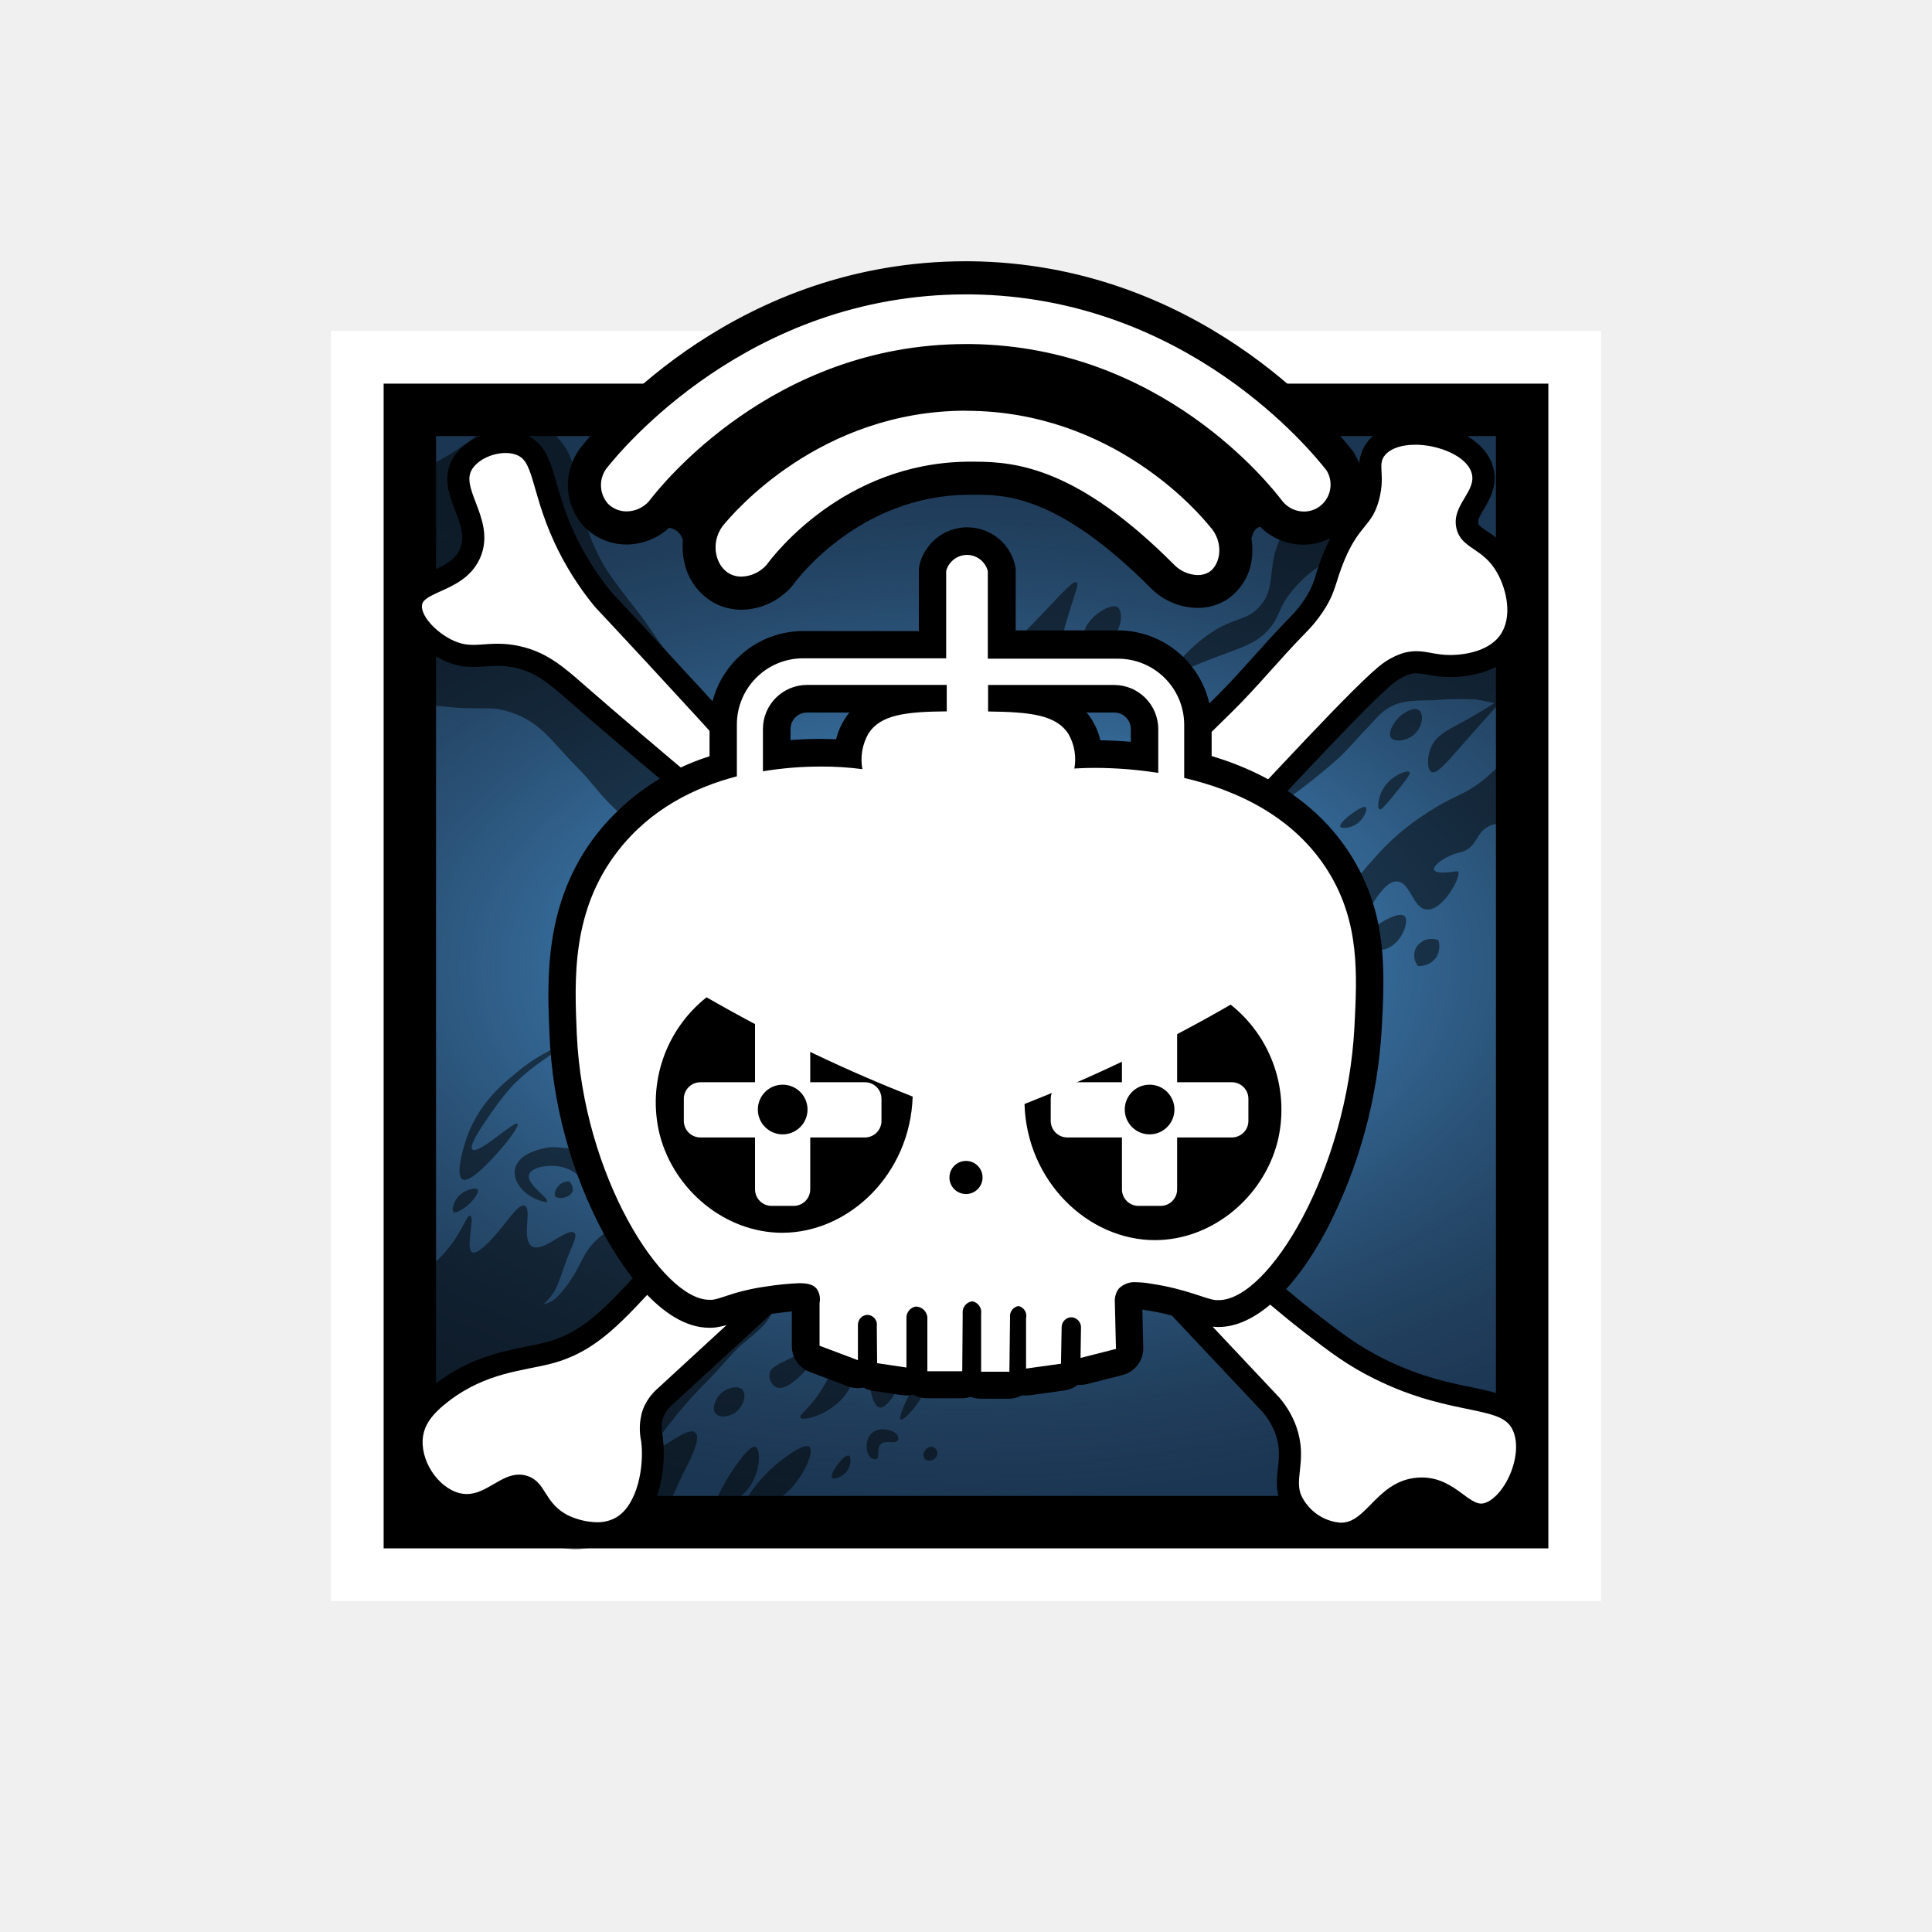
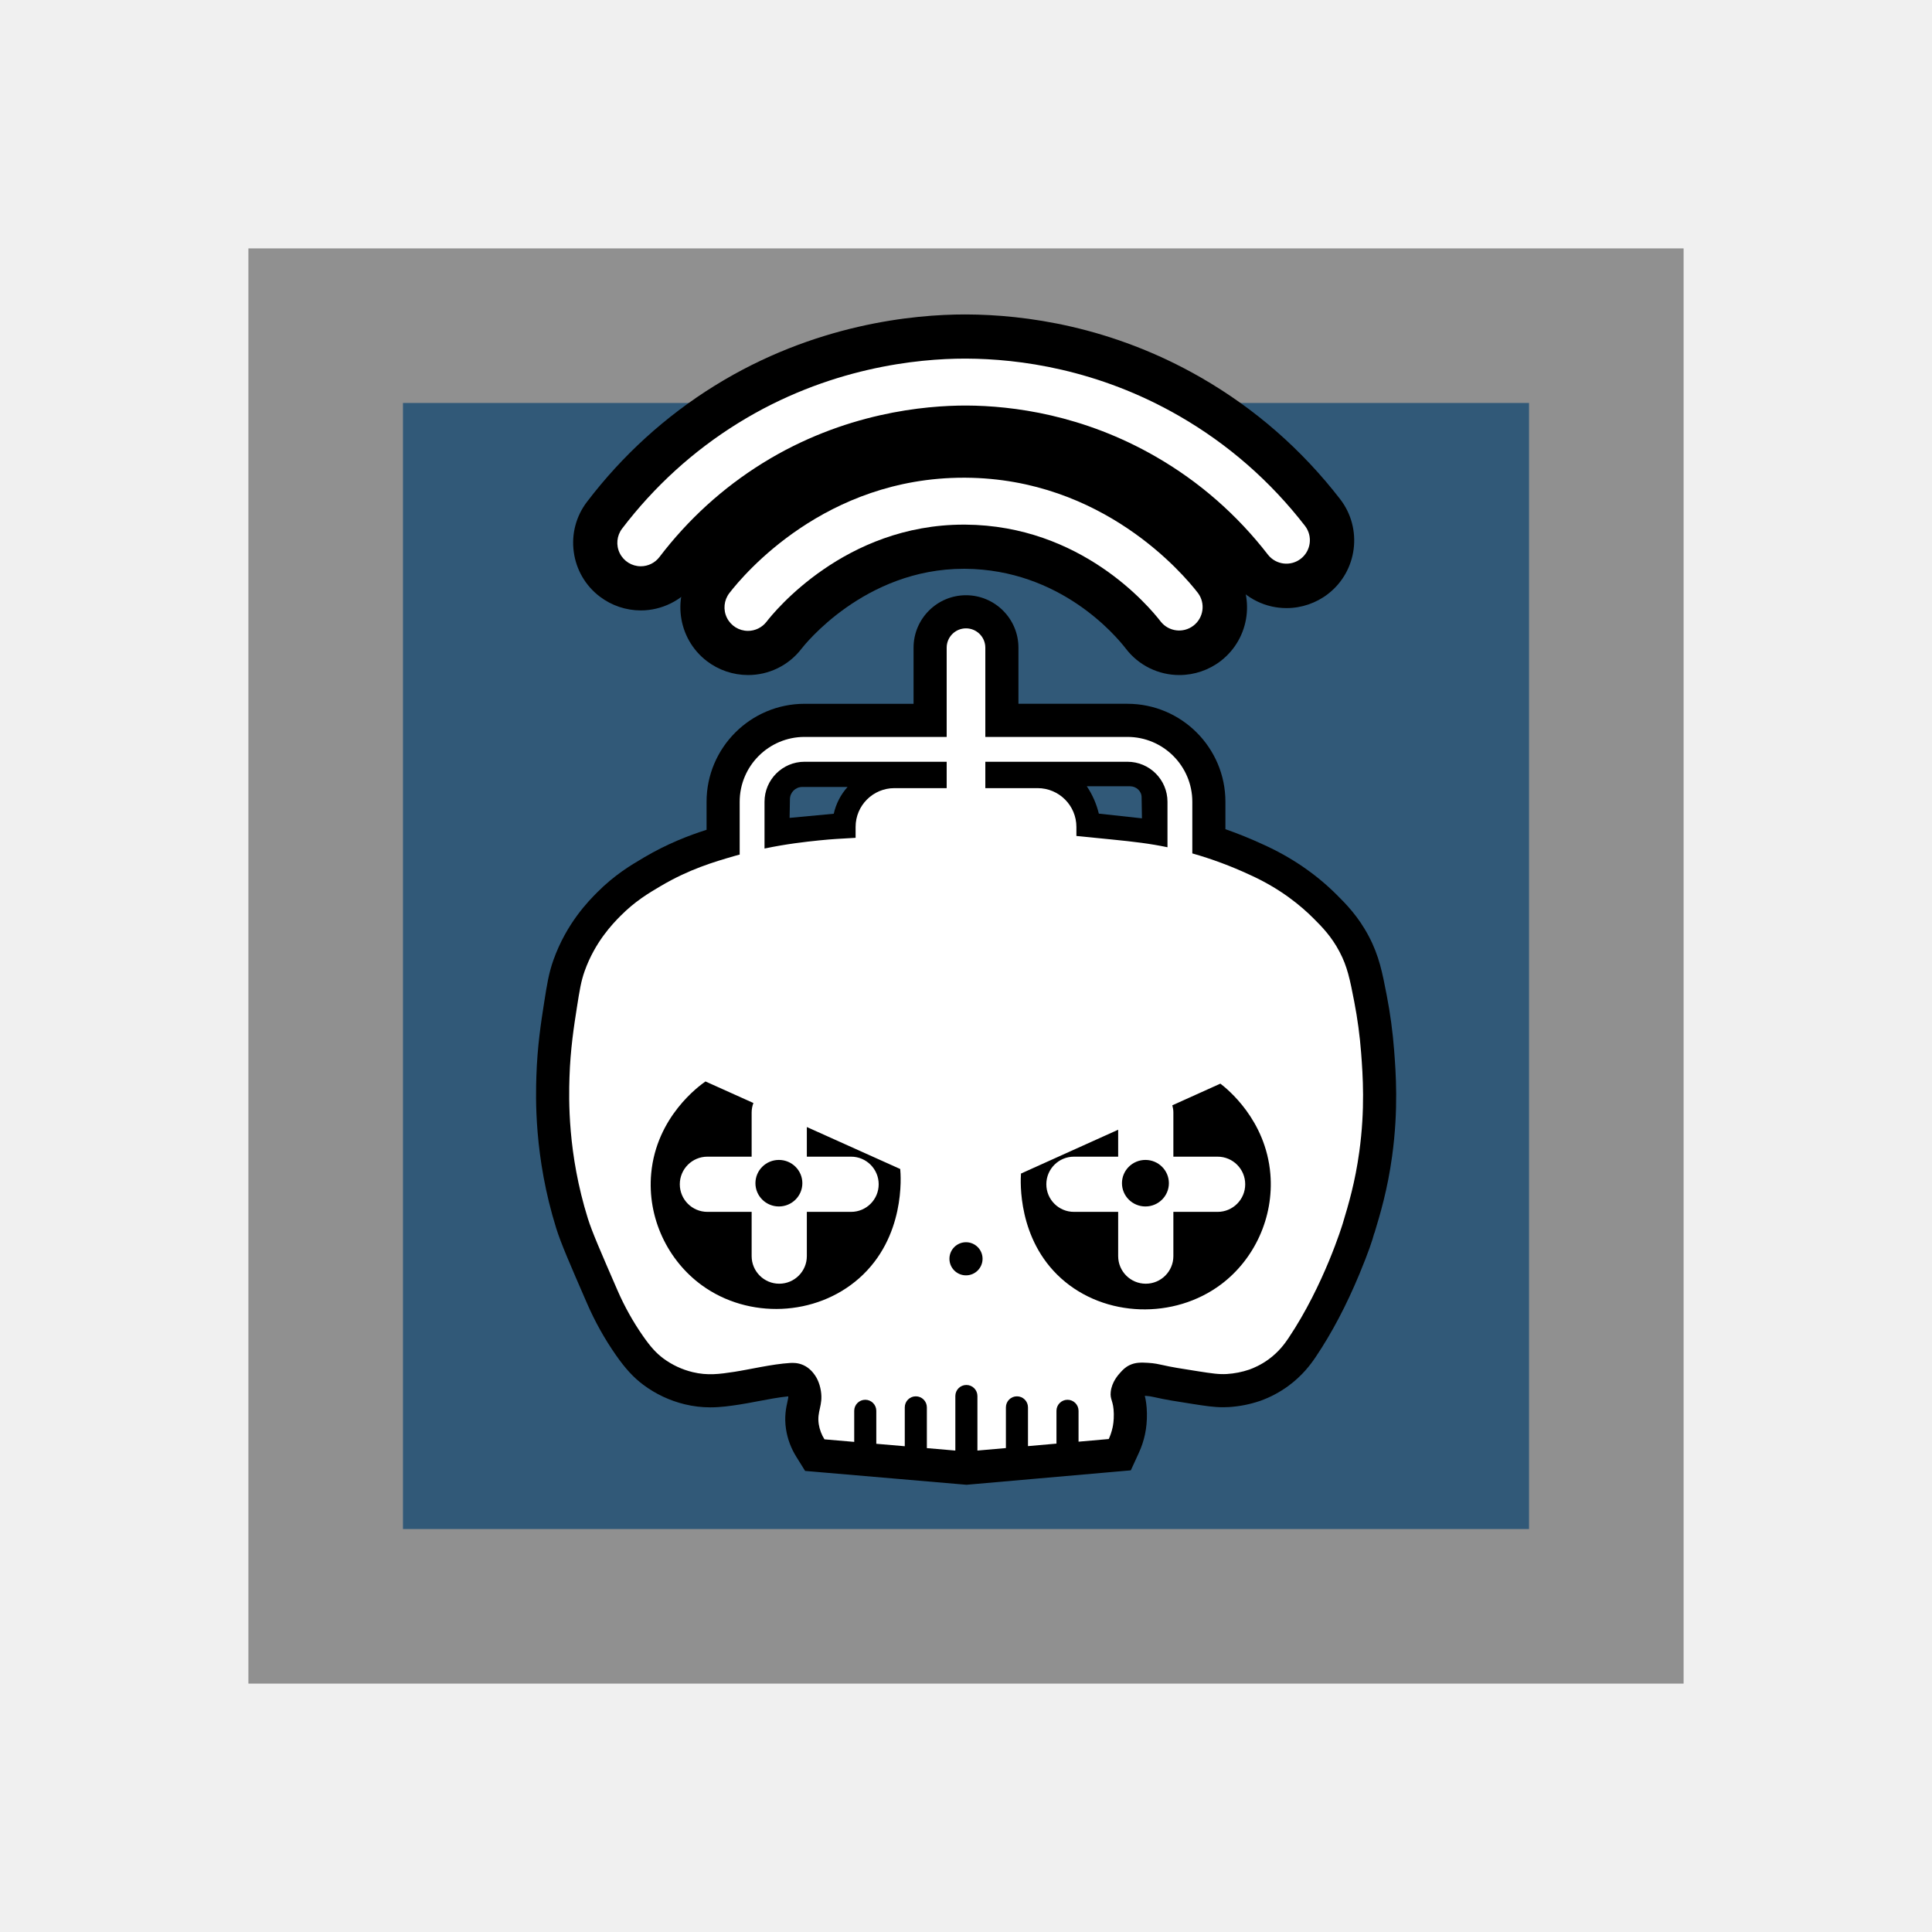
- <svg xmlns="http://www.w3.org/2000/svg" viewBox="0 0 350 350">
-   <defs>
-     <radialGradient id="a" cx="175" cy="175" r="96" gradientTransform="matrix(0 -1 1.75 0 -131.25 350)" gradientUnits="userSpaceOnUse">
-       <stop offset=".42" stop-color="#4fa0e2" />
-       <stop offset="1" stop-color="#3a6082" stop-opacity="0" />
-     </radialGradient>
-   </defs>
-   <path fill="#fff" d="M59.96 59.96h230.08v230.08H59.96z" />
-   <path d="M69.5 69.5h211v211h-211z" />
-   <path fill="#1b3652" d="M79 79h192v192H79z" />
-   <path opacity=".5" fill="url(#a)" d="M79 79h192v192H79z" />
-   <g opacity=".5">
-     <path d="M85.19 220.23c.88.3-.91 6 .35 6.64.9.42 3.14-1.77 5.12-4.22s3.46-4.64 4.41-4.21c1.38.63-.7 6.13 1.31 7.35s6.41-3.52 7.67-2.45c.65.56-.47 2.4-1.2 4.38-1 2.57-1.62 5-2.63 6.55a12 12 0 0 1-1.76 2 4.79 4.79 0 0 0 2.72-1.57c3-3.24 4-6.23 5-7.78 1.44-2.26 4.11-4.87 10.28-6.79 2.51 1 5.22 1 7.73 2s4.74 2.68 7.24 3.67 5.38 1.5 7.89 2.49a14.65 14.65 0 0 1 .95 8.24c-.68 3.09-3 4.58-5.91 7.07-1.85 1.6-3.66 4-6.38 6.76a76.12 76.12 0 0 0-5.16 5.65c-2.67 3.33-4.57 5.8-4.09 6.3.75.79 5.74-4 7.2-2.81.92.75 0 3.3-1.87 6.84-1.16 2.16-2 5-3.81 7-2.79 3.22-6.23 4.52-8.32 5.78-3.07.59-5.58 1.64-7.88 1.56-3.34-.12-5.76-1.57-7.72-2.34-2.61-1-4.41-2.46-7.8-2.69-2.57-.18-4.46 1.32-8.11.61-1-.19-1.25-.28-3.12-.68-2.41-.52-4.72-1.08-6-1.28 0-2.78.8-5.73.84-8.51s.28-5.55.32-8.33 0-5.56.07-8.33-1.06-5.57-1-8.35c0-.59 1.11-1.34 1.23-2.28 0 0 .81-2.29 1.48-4.52.9-3 2.65-3.1 6-6.69s4.26-7.29 4.95-7.06zm19.61-32.1a43.69 43.69 0 0 0-6.14 3.74 39.56 39.56 0 0 0-5.59 4.57 45.43 45.43 0 0 0-4.42 5.67c-2.22 3.12-3.65 5.59-3.06 6.13 1.05 1 7.6-5.27 8.17-4.66.35.37-1.72 3.21-4.11 5.82-2.25 2.45-4.83 4.85-5.87 4.26-1.34-.75.16-6 1-8.19a22.88 22.88 0 0 1 3.35-5.85 28 28 0 0 1 4.77-4.73 32 32 0 0 1 5.61-4 34 34 0 0 1 6.29-2.76zm-18.27 27.39c-.37-.5-2.55 0-3.68 1.46-.7.89-1.08 2.27-.68 2.6s1.93-.66 2.6-1.25c.93-.82 2.12-2.33 1.76-2.81zm10.26 1.57c-2.29-1.13-3.83-3.24-3.52-5.18.45-2.78 4.23-3.62 4.94-3.81 2.29-.62 3.37 0 5.48-.08s4.81-.84 8.11-4.41c-1.22 8.69-2.88 10.82-4.23 11-1.63.18-2.51-2.49-5.91-3.22-2.43-.52-5.44.1-5.82 1.42-.51 1.78 3.67 4.22 3.26 4.85-.2.28-1.23-.13-2.31-.57z" />
-     <path d="M100.62 216.75c-.35-.42.07-1.44.62-2a2.58 2.58 0 0 1 1.88-.73 2 2 0 0 1 .64 1.68c-.3 1.3-2.63 1.66-3.14 1.05zm29.04 39.34c.76.88 2.58.53 3.65-.28 1.32-1 2-3.09 1.23-4s-2.87-.44-4 .69c-.99.96-1.64 2.71-.88 3.59zm11.02-4.74a2.41 2.41 0 0 1-1.3-2.41c.2-1.5 2.3-2 5-3.49 4.7-2.57 6.49-5.46 6.79-5.19s-1.69 3.82-4.15 6.79c-2.18 2.64-4.76 4.89-6.34 4.3zm4.32 5.46c.47.72 5-.47 7.76-3.63a11.18 11.18 0 0 0 2.56-7.28 2.83 2.83 0 0 0-2.05-.65c-2 .32-2.18 3.38-5.15 7.59-1.93 2.71-3.42 3.53-3.12 3.97zm-14.93 15.56c.66.67 3.46-.44 5.12-2.25 2.57-2.81 2.74-7.51 1.68-8s-4 3.89-5.19 5.89c-.88 1.53-2.24 3.72-1.61 4.36zm4.78 1.46c.87 1 5.47-1.08 8.37-4.11 2.66-2.8 4.31-6.85 3.4-7.61-.72-.6-2.95.88-4.14 1.73-4.61 3.22-8.66 8.8-7.63 9.99zm15.89-6.13c.29.36 1.72-.07 2.53-1 1-1.11.94-2.83.5-3-.77-.36-3.57 3.3-3.03 4zm7.06-3.62c-1-.71-1.19-3.26.14-4.45 1.5-1.34 4.37-.5 4.72.55a1 1 0 0 1 0 .73c-.48.81-2.22-.12-3.08.69s-.11 2.4-.82 2.71c-.42.15-.91-.19-.96-.23zm9.7.24a1.47 1.47 0 0 0 2.14-.44 1.15 1.15 0 0 0-1.94-1.25 1.37 1.37 0 0 0-.2 1.69zm-2.37-22.52c1 .74.1 4.16-1.28 7.33s-3.28 6.07-4.47 5.86c-1.38-.24-2.63-4.76-.89-8.46 1.62-3.42 5.51-5.53 6.64-4.73zm-1.99 15.36c.48.33 3.28-2.48 4.83-6 1-2.2 1.78-5.3 1.3-5.49-.95-.37-6.99 10.91-6.13 11.49zm-46.75-106.88c-.81-.74-3.14-2-5-3.75-2.66-2.49-4.43-5.11-6.32-7-2.83-2.78-4.66-5.19-6.45-6.81a15.81 15.81 0 0 0-8.25-4.23c-1.64-.34-3.79 0-8-.32-3.36-.26-6.59-.79-8.44-.84.46-3.6 1-7.16 1.29-10.27.29-3.7.77-7 .82-10.07.06-3.86 0-7.22-.13-10.11-.1-1.59-.76-4.59-.4-7.42a7.76 7.76 0 0 1 3.76-5.89 41.16 41.16 0 0 0 5.51-3.49c2.08-1.56 2.58-2 4-2.92 2.8-1.87 7.64-1.26 10.57.73a11.12 11.12 0 0 1 4.65 7.33c.51 2.39.85 5.15 1.72 8.37a38.46 38.46 0 0 0 3.12 7.83c1.2 2.33 3.13 4.81 7.16 10 1.66 2.12 3.23 4.83 5.46 7.51 1.82 2.19 4.17 4.25 6.38 6.76 1.94 2.19 3.22 4.81 5.46 7.19-1.66 3.69-3 2.57-5.88 5.37s-2.39 3.3-5 6.35-2.77 3.29-6.03 5.68zm78.66-44.76c.38.26-.05 1.22-1.23 5-2.19 7-1.89 8.06-3.36 9.35-3 2.66-9.14 1.74-9.68 0-.26-.86.9-1.76 3.37-4 2.2-2 3.91-3.88 5.36-5.38 3.39-3.57 4.98-5.36 5.54-4.97zm2.39 11.19a5 5 0 0 0 4.23-1.37c1.65-1.75 1.76-4.74.76-5.36-1.48-.92-6.48 2.61-6 5.25a2.45 2.45 0 0 0 1.01 1.48zm15.56 4.75c.37.56 2.49-.54 5.64-1.78 5.32-2.08 8.19-2.77 10.37-4.81 3.28-3.07 2-4.37 5.55-8.4s5.33-3.84 7.85-6.94c1.69-2.08 3.37-5.46 3.08-11.76a34.56 34.56 0 0 0-8.32 3.73 15 15 0 0 0-5.72 7.18c-1.81 4.64-.27 8.09-3.46 11.41-2.41 2.51-4.33 1.57-9.14 4.91-3.3 2.31-6.35 5.69-5.85 6.46zM232.83 145a104.47 104.47 0 0 0 9.62-7.62c2.24-2.1 3.58-3.84 4.76-5 2.12-2.18 3-3.6 5.27-4.62s5-.8 7.39-.92a50.74 50.74 0 0 1 7.4-.13 41 41 0 0 1 9 2.4c.79-2.68.86-6.53 1.19-10.47a47.07 47.07 0 0 0-.29-10.1 47.92 47.92 0 0 0-1.2-7.3c-3.06.67-6 1.57-9 2.23s-6.12 1.36-9.19 2-6.32.78-9.38 1.45c-3.78 3.18-3.36 3.65-6.63 7.36s-3 3.94-6.28 7.65-3.65 3.37-6.93 7.08-3.64 3.45-5.83 7.89c-2.48 5-4.71 5.41-2.58 10.59 2.46 6.13 6.21-.83 12.68-2.49zm9.97 4.75c.2.42 1.88.3 3-.5 1.33-.91 2-2.69 1.63-3-.6-.58-5 2.75-4.63 3.5zm7.13-3.11c.13.06.43.06 2.38-2.35 2.19-2.7 3.3-4.08 3.05-4.4-.39-.48-3.29.59-4.71 2.87-1 1.61-1.2 3.67-.72 3.88z" />
-     <path d="M259.35 139.87c-.82-.38-.9-2.74-.07-4.56 1-2.19 2.93-3 6.18-4.79a73.55 73.55 0 0 0 7.62-4.77c-3.55 3.93-6.4 7.18-8.39 9.44-2.92 3.33-4.48 5.08-5.34 4.68zm-7.35-6.21c.67.89 3.15.56 4.46-.86s1.48-3.48.61-4.12-2.39.27-3.09.79c-1.47 1.11-2.65 3.29-1.98 4.19zm-6.86 26.51a46.74 46.74 0 0 1 3.72-4.58 43.5 43.5 0 0 1 9.63-8.31 44.4 44.4 0 0 1 5.91-3.28 21.82 21.82 0 0 0 5.6-3.8 28.46 28.46 0 0 0 6-7.52c1.11 3.55 2 7.27 3.1 10.82a10.19 10.19 0 0 1-4.87 5.11c-2.17 1-3.22.16-5 1.36s-1.82 3.32-4 4.21c-.79.32-.81.18-1.88.57-1.93.7-3.8 2.12-3.54 2.82s2.26.47 2.55.45c1.3-.08 1.57-.3 1.77-.11.69.66-2.66 7.2-5.74 6.85-2.46-.27-2.79-4.73-5.18-5.07-1.26-.18-3 1-5.8 6.22-.73-1.84-1.6-3.91-2.27-5.74zM256.85 175a3.8 3.8 0 0 0 3.16-1.33 3.62 3.62 0 0 0 .56-3.33 3.25 3.25 0 0 0-4.11 1.48 3.15 3.15 0 0 0 .39 3.18zm-2.37-9c.88.94-.63 5.24-3.73 6a5.53 5.53 0 0 1-4.45-1.17 11.09 11.09 0 0 1 2.75-2.91c1.72-1.32 4.66-2.79 5.43-1.92z" />
-   </g>
-   <path d="M85.13 100.31c2.64-5.9-4.27-11.31-1.37-16.25 1.93-3.3 7.41-5 10.88-3.37 4.11 1.9 3.34 7.44 7.56 16.63a52 52 0 0 0 7.06 11.27c13.62 14.55 24.53 26.56 31.75 34.58 0 0 65.33 72.59 96.58 96.67 4.44 3.42 7.48 5.77 12.33 8.17 14.13 7 22.85 4.18 25.83 10 2.83 5.53-1.47 15-6.42 16.25-4.35 1.06-6.49-5-12.33-4.58-6.55.43-8.07 8.29-14.25 8.17a10.63 10.63 0 0 1-8.83-6.1c-1.72-4 1-7.2-1-12.73a15 15 0 0 0-2.58-4.43L127 144.75c-8.77-7.37-16.05-13.53-22.5-19.17-3.57-3.12-6.34-5.6-10.83-6.58-5.29-1.16-7.82.9-12.25-1.08-3.52-1.57-7.43-5.33-6.94-8.62.64-4.3 8.21-3.55 10.65-8.99z" fill="#fff" stroke="#000" stroke-miterlimit="10" stroke-width="4" />
-   <path d="M108.1 277.77a14.83 14.83 0 0 1-5.83-1.33 11.53 11.53 0 0 1-5.15-4.9c-.82-1.3-1.26-1.94-2.23-2.26a2.82 2.82 0 0 0-.88-.14 7.92 7.92 0 0 0-3.59 1.45 11.59 11.59 0 0 1-5.88 2.07 7.42 7.42 0 0 1-1.76-.22c-5-1.23-9-7.37-8.12-12.63.43-2.71 2.09-5 5.38-7.57 5.71-4.37 11.33-5.49 15.84-6.4 1.21-.24 2.36-.47 3.4-.74 7.17-1.87 11.23-6.24 17.95-13.49l2.15-2.31c.16-.17 16.85-17.93 102.34-101.74 2.47-2.42 4.84-5.06 7.13-7.61 2-2.19 4-4.45 6.11-6.6a23.29 23.29 0 0 0 3-3.64 17.53 17.53 0 0 0 2.35-5.19 41.6 41.6 0 0 1 1.41-3.93 24 24 0 0 1 3.91-6.47 9.33 9.33 0 0 0 2.27-4.28 12.91 12.91 0 0 0 .35-4.31 5.53 5.53 0 0 1 1.21-4.5c1.43-1.6 3.88-2.48 6.88-2.48 4.92 0 10.8 2.38 12.13 6.37.84 2.54-.4 4.62-1.41 6.29s-1.58 2.74-1.24 4.11c.27 1.08.91 1.55 2.32 2.52a13.83 13.83 0 0 1 4.87 5c2.17 3.92 3.13 9.58.37 13.41s-8.39 4.4-10.65 4.42h-.11a19.73 19.73 0 0 1-3.71-.4 13.23 13.23 0 0 0-2.35-.29 6.62 6.62 0 0 0-1.8.25 11.13 11.13 0 0 0-3.11 1.59c-3.83 2.81-16.7 16.66-31.61 32.69-19.74 21.23-44.31 47.66-62.43 64.33l-37.5 34.5a7.55 7.55 0 0 0-1.85 2.83 8.38 8.38 0 0 0-.21 4.22l.07.48c.56 4.47-.42 12.69-5.46 15.71a8.7 8.7 0 0 1-4.56 1.19z" fill="#fff" />
-   <path d="M256.33 80.56c4.24 0 9.23 2 10.23 5 1.15 3.45-3.77 5.91-2.69 10.25.92 3.68 4.81 3.37 7.38 8 1.68 3 2.84 8 .5 11.27-2.54 3.54-8.2 3.58-9 3.58h-.1c-2.45 0-4.07-.69-6.06-.69a8.61 8.61 0 0 0-2.33.32 12.91 12.91 0 0 0-3.77 1.91c-9.05 6.65-62 67.51-94.21 97.17l-37.5 34.5a9.64 9.64 0 0 0-2.37 3.63 11 11 0 0 0-.25 5.63c.57 4.52-.65 11.44-4.5 13.75a6.77 6.77 0 0 1-3.52.89 12.84 12.84 0 0 1-5-1.14c-4.62-2.17-4.09-6.11-7.62-7.25a4.81 4.81 0 0 0-1.49-.24c-3.34 0-5.94 3.52-9.47 3.52a5.36 5.36 0 0 1-1.29-.16c-4-1-7.3-6.09-6.62-10.37.3-1.9 1.42-3.84 4.63-6.29 6.83-5.24 13.54-5.49 18.53-6.79 8.52-2.22 13-7.74 21.06-16.37 0 0 15.84-16.93 102.28-101.68 4.63-4.54 8.71-9.61 13.26-14.24a25.37 25.37 0 0 0 3.25-3.94c2.39-3.59 2.24-5.43 3.94-9.44 2.77-6.54 5-6 6.27-11 1.16-4.61-.46-6.21 1.1-8 1.13-1.26 3.16-1.81 5.4-1.81m0-4c-3.63 0-6.53 1.09-8.37 3.14a7.48 7.48 0 0 0-1.72 5.95 11 11 0 0 1-.29 3.71 7.38 7.38 0 0 1-1.88 3.51 26 26 0 0 0-4.19 6.95 43.18 43.18 0 0 0-1.48 4.1 15.71 15.71 0 0 1-2.11 4.68 21.36 21.36 0 0 1-2.74 3.32c-2.17 2.21-4.22 4.49-6.2 6.7-2.37 2.64-4.62 5.14-7 7.52-85.45 83.78-101.75 101.11-102.4 101.8l-2.16 2.32c-6.48 7-10.39 11.2-17 12.92-1 .26-2.1.48-3.28.72-4.72.94-10.59 2.12-16.67 6.77-3.74 2.86-5.63 5.59-6.14 8.84-1 6.31 3.59 13.4 9.62 14.88a9.4 9.4 0 0 0 2.24.27 13.38 13.38 0 0 0 6.88-2.34 7.71 7.71 0 0 1 2.52-1.19.81.81 0 0 1 .26 0c.26.08.43.26 1.16 1.42a13.6 13.6 0 0 0 6 5.64 16.71 16.71 0 0 0 6.68 1.52 10.68 10.68 0 0 0 5.58-1.46c5.89-3.54 7.06-12.51 6.41-17.68 0-.16 0-.33-.07-.51a6.45 6.45 0 0 1 .12-3.27 5.61 5.61 0 0 1 1.37-2.07L159 220.32c18.18-16.72 42.77-43.18 62.54-64.44 14.84-16 27.65-29.75 31.33-32.45a9.14 9.14 0 0 1 2.5-1.28 4.58 4.58 0 0 1 1.23-.17 11.65 11.65 0 0 1 2 .25 21.74 21.74 0 0 0 4.06.43h.13c2.56 0 8.89-.57 12.26-5.25s2.23-11.08-.25-15.55a15.77 15.77 0 0 0-5.49-5.68c-1.28-.87-1.43-1-1.5-1.35-.14-.55.12-1.1 1-2.59 1.08-1.81 2.72-4.54 1.59-7.95-1.69-5.08-8.33-7.74-14-7.74z" />
-   <path d="M177.67 250.88a2.49 2.49 0 0 1-1.73-.71 2.49 2.49 0 0 1-1.65.63H168a2.5 2.5 0 0 1-2.11-1.15l-.06.05a2.5 2.5 0 0 1-1.63.6h-.37l-5.31-.79a2.49 2.49 0 0 1-1.64-1 2.5 2.5 0 0 1-2.3.28l-6.95-2.62a2.5 2.5 0 0 1-1.62-2.35v-7.75a2.54 2.54 0 0 1 0-.28 2.27 2.27 0 0 0 0-.69 4 4 0 0 0-1.18-.12 49.9 49.9 0 0 0-5.62.58c-1.23.17-2.49.43-2.5.43q-.67.14-1.46.34c-1.2.31-2.14.62-3 .89a14.78 14.78 0 0 1-2.9.76 7.08 7.08 0 0 1-.82 0c-10.62 0-25.36-24.51-26.47-50.55-.42-9.84-1-23.27 8-34.85 5.09-6.55 12.14-11.19 21-13.82v-7.48a14.52 14.52 0 0 1 14.5-14.5H169v-13.36a2.49 2.49 0 0 1 .09-.67 6.43 6.43 0 0 1 6.12-4.75h.29a6.38 6.38 0 0 1 5.87 4.78 2.49 2.49 0 0 1 .08.64v13.38h21.08a14.52 14.52 0 0 1 14.5 14.5v7.7c11.82 3.14 20.5 9.09 25.8 17.71 6 9.83 5.53 19.8 5 29.44-1.42 27.46-16.33 51.9-27.08 51.9a7.41 7.41 0 0 1-.81 0 17.62 17.62 0 0 1-3.48-.92 50.15 50.15 0 0 0-8.51-2.14 14.08 14.08 0 0 0-2.11-.21c-.83 0-1.19.16-1.27.25a1.28 1.28 0 0 0-.15.73l.21 8.53a2.5 2.5 0 0 1-1.89 2.48l-6.42 1.63a2.53 2.53 0 0 1-.61.08 2.5 2.5 0 0 1-1.29-.36 2.5 2.5 0 0 1-1.9 1.38l-6.33.88h-.34a2.5 2.5 0 0 1-1.17-.29 2.5 2.5 0 0 1-1.89.86zm20.69-114.26a77.69 77.69 0 0 1 9 .54v-5.06a5.51 5.51 0 0 0-5.5-5.5h-17.51c5.07.39 9.05 1.52 11.3 5.08a10.34 10.34 0 0 1 1.54 5zm-52.15-10a5.51 5.51 0 0 0-5.5 5.5v4.76a67.29 67.29 0 0 1 8-.47c1.95 0 3.62.08 4.92.18a10.45 10.45 0 0 1 1.61-5c2.19-3.39 5.9-4.54 10.58-4.93z" fill="#fff" />
-   <path d="M175.21 100.53h.17a3.92 3.92 0 0 1 3.57 2.92v15.88h23.58a12 12 0 0 1 12 12v9.6c9.43 2.2 19.95 6.95 26.17 17.07 5.62 9.14 5.16 18.44 4.67 28-1.35 26.14-15.53 49.53-24.58 49.53h-.54c-2-.22-5.17-2-11.87-3a16.26 16.26 0 0 0-2.51-.24 4 4 0 0 0-3.16 1.12 3.59 3.59 0 0 0-.75 2.38l.21 8.58-6.42 1.63.08-5.37a1.83 1.83 0 0 0-1.75-2 1.82 1.82 0 0 0-1.75 1.67l-.12 6.75-6.33.88v-9.08a1.84 1.84 0 0 0-1.37-2.25 1.85 1.85 0 0 0-1.53 2.06l-.12 9.84h-5.12V238a2 2 0 0 0-1.55-2.25h-.07a2 2 0 0 0-1.72 2.25l-.08 10.42H168V239a2.13 2.13 0 0 0-2-2.3h-.17a2.07 2.07 0 0 0-1.62 2.17v8.87l-5.31-.79-.06-6.67a1.79 1.79 0 0 0-1.63-2.08h-.06a1.79 1.79 0 0 0-1.73 1.85v6.36l-6.95-2.62v-7.75a3.26 3.26 0 0 0-.53-2.58c-.61-.74-1.62-1-3.13-1a50.59 50.59 0 0 0-6 .6c-1.34.18-2.68.46-2.68.46-.48.1-1 .22-1.57.36-2.75.7-4.27 1.44-5.54 1.59a4.58 4.58 0 0 1-.53 0c-8.5 0-22.88-22.47-24-48.16-.42-9.88-1-22.33 7.5-33.21 5.89-7.57 13.91-11.49 21.5-13.46v-9.38a12 12 0 0 1 12-12h25.92v-15.84a3.93 3.93 0 0 1 3.75-2.89m19.38 38.7c.31 0 1.67-.12 3.77-.12a74.58 74.58 0 0 1 11.52.91v-7.93a8 8 0 0 0-8-8H179v4.8c7.66.09 12.37.61 14.58 4.11a9.24 9.24 0 0 1 1.05 6.23m-56.38.49a63.76 63.76 0 0 1 10.46-.85 54.7 54.7 0 0 1 7.52.47 9.45 9.45 0 0 1 1.11-6.47c2.2-3.4 6.75-3.94 14.17-4v-4.79h-25.3a8 8 0 0 0-8 8v7.64m37-44.2a8.94 8.94 0 0 0-8.57 6.56 5 5 0 0 0-.18 1.33v10.91h-20.92a17 17 0 0 0-17 17V137a42.39 42.39 0 0 0-20.44 14.1c-9.58 12.31-9 26.26-8.55 36.45a84.16 84.16 0 0 0 9.81 35.93c2.79 5.13 10.23 17.06 19.16 17.06a9.63 9.63 0 0 0 1.11-.06 16.82 16.82 0 0 0 3.4-.87c.79-.26 1.69-.56 2.8-.84.45-.12.91-.22 1.35-.31 0 0 1.19-.25 2.32-.4 1.56-.21 2.89-.39 3.95-.48v6.26a5 5 0 0 0 3.23 4.69l3.47 1.31 3.47 1.31a5 5 0 0 0 2.79.22 5 5 0 0 0 1.72.59l5.31.79a5 5 0 0 0 2-.11 5 5 0 0 0 2.5.67h6.33a5 5 0 0 0 1.58-.26 5 5 0 0 0 1.78.34h5.12a5 5 0 0 0 2.41-.62 5 5 0 0 0 1.34 0l3.4-.47 2.93-.41a5 5 0 0 0 2.4-1h.46a5 5 0 0 0 1.23-.15l6.42-1.63a5 5 0 0 0 3.77-5l-.1-4.29-.06-2.57.59.09a47.14 47.14 0 0 1 8.12 2 19.57 19.57 0 0 0 4 1 10.1 10.1 0 0 0 1.08.06c6.5 0 13.64-6.42 19.59-17.61a90.76 90.76 0 0 0 10-36.66c.52-10 1.05-20.38-5.4-30.88-5.28-8.59-14-14.86-25.43-18.29v-5.76a17 17 0 0 0-17-17H184v-10.75a5 5 0 0 0-.17-1.28 8.87 8.87 0 0 0-8.17-6.63zm21.65 33.56h5a3 3 0 0 1 3 3v2.3c-2.11-.17-4-.25-5.52-.27a12.33 12.33 0 0 0-1.58-3.79 11.56 11.56 0 0 0-.91-1.24zm-53.65 5v-2a3 3 0 0 1 3-3h7.67a12.17 12.17 0 0 0-.78 1.07 12.42 12.42 0 0 0-1.63 3.77c-.86 0-1.79-.06-2.8-.06-1.84 0-3.66.07-5.46.21z" />
-   <path d="M128 180.67a24.28 24.28 0 0 0-8.5 24.83c2.61 10.18 11.94 17.81 22.17 17.83 12.14 0 23.23-10.64 23.67-24.67-5.63-2.21-11.54-4.75-17.67-7.67-7.13-3.38-13.67-6.87-19.67-10.32z" />
-   <path d="M156.69 196.06h-9.91v-13.52a3 3 0 0 0-3-3h-4a3 3 0 0 0-3 3v13.52h-9.9a3 3 0 0 0-3 3v4a3 3 0 0 0 3 3h9.9v9.4a3 3 0 0 0 3 3h4a3 3 0 0 0 3-3v-9.4h9.91a3 3 0 0 0 3-3v-4a3 3 0 0 0-3-3zm-14.9 9.44a4.5 4.5 0 1 1 4.5-4.5 4.5 4.5 0 0 1-4.5 4.5z" fill="#fff" />
-   <path d="M222.94 182a24.28 24.28 0 0 1 8.5 24.83c-2.61 10.18-11.94 17.81-22.17 17.83C197.13 224.7 186 214 185.6 200c5.63-2.21 11.54-4.75 17.67-7.67 7.13-3.39 13.73-6.88 19.67-10.33z" />
-   <path d="M223.16 196.06h-9.91v-13.52a3 3 0 0 0-3-3h-4a3 3 0 0 0-3 3v13.52h-9.9a3 3 0 0 0-3 3v4a3 3 0 0 0 3 3h9.9v9.4a3 3 0 0 0 3 3h4a3 3 0 0 0 3-3v-9.4h9.91a3 3 0 0 0 3-3v-4a3 3 0 0 0-3-3zm-14.9 9.44a4.5 4.5 0 1 1 4.5-4.5 4.5 4.5 0 0 1-4.5 4.5z" fill="#fff" />
-   <circle cx="175" cy="213.31" r="3" />
-   <path d="M134.34 107.48a7.52 7.52 0 0 1-3.44-.82 8 8 0 0 1-4-5.34 9.49 9.49 0 0 1 1.58-7.75l.11-.14c3-3.68 19.39-22 46.45-22h.13c26.8.06 43.1 18.11 46.25 21.94a9.31 9.31 0 0 1 2.45 7.41 7.35 7.35 0 0 1-3.13 5.36 6.84 6.84 0 0 1-3.74 1.06 9.19 9.19 0 0 1-6.36-2.72c-15.6-15.67-25.54-17.82-34-17.82h-1.47c-20.61.3-32.59 15.7-33.89 17.45l-.09.12-.1.11a9.24 9.24 0 0 1-6.75 3.14z" fill="#fff" />
-   <path d="M175 74.42h.13c26.39.06 42 18.43 44 20.91 2.69 2.87 2 6.91-.05 8.28a3.85 3.85 0 0 1-2.11.57 6.2 6.2 0 0 1-4.25-1.86c-17.35-17.43-28.5-18.68-36.07-18.68h-1.51c-22.24.32-34.85 16.77-36.25 18.67a6.29 6.29 0 0 1-4.58 2.15 4.48 4.48 0 0 1-2.06-.48c-2.56-1.33-3.68-5.46-1.35-8.67 2-2.45 17.66-20.91 44.13-20.91m0-6c-28.41 0-45.61 19.25-48.77 23.11l-.11.14-.11.15A12.48 12.48 0 0 0 124 102a11 11 0 0 0 5.53 7.31 10.52 10.52 0 0 0 4.82 1.15 12.25 12.25 0 0 0 9-4.13l.2-.22.17-.24c1.21-1.63 12.35-16 31.52-16.24h1.42c5.23 0 15 0 31.82 16.92a12.22 12.22 0 0 0 8.46 3.58 9.83 9.83 0 0 0 5.38-1.55 10.33 10.33 0 0 0 4.48-7.51 12.3 12.3 0 0 0-3.16-9.74c-3.43-4.15-20.51-22.91-48.52-23z" />
-   <path d="M236.22 95.67a7.91 7.91 0 0 1-6.22-3c-3.46-4.53-22.12-26.89-54-27.35h-1c-33.21 0-52.88 24.51-55 27.31l-.07.09-.08.09a8.45 8.45 0 0 1-6.29 2.83 7.76 7.76 0 0 1-5.6-2.31 8.08 8.08 0 0 1-.62-10.11l.06-.09.07-.08c4.32-5.46 27.9-32.72 67.5-32.72h.93c39.31.43 62.58 27.62 66.84 33.07l.11.14.09.16a8 8 0 0 1-2.08 10.47 7.78 7.78 0 0 1-4.64 1.5z" fill="#fff" />
-   <path d="M174.93 53.33h.9c39.07.43 61.7 28.33 64.51 31.92a4.93 4.93 0 0 1-1.28 6.5 4.82 4.82 0 0 1-2.85.92 5 5 0 0 1-3.87-1.86c-2.35-3.09-22-28-56.34-28.48h-1c-35 0-55.3 25.67-57.44 28.48a5.42 5.42 0 0 1-4 1.83 4.73 4.73 0 0 1-3.43-1.39 5.11 5.11 0 0 1-.3-6.34c2.68-3.39 25.8-31.58 65.15-31.58m0-6c-41 0-65.38 28.2-69.86 33.85l-.13.17-.12.18a11.1 11.1 0 0 0 .93 13.87 10.77 10.77 0 0 0 7.76 3.24 11.44 11.44 0 0 0 8.44-3.83l.15-.17.14-.18c2-2.67 20.86-26.13 52.63-26.13h.95c30.54.44 48.39 21.84 51.66 26.12v.1a10.89 10.89 0 0 0 8.56 4.12 10.76 10.76 0 0 0 6.38-2.07 11 11 0 0 0 2.89-14.45l-.19-.31-.23-.29c-4.41-5.64-28.48-33.77-69.17-34.22z" />
-   <path d="M124.67 100.53a4.57 4.57 0 0 1-.89-2.09c0-.32 0-.34-.06-.58a3.07 3.07 0 0 0-2-2.14c-.81-.27-1.09.08-1.83-.06s-1.66-.69-2.6-2.66c2.14-2.95 21.37-28.5 55.83-29.33s55.09 24 57.33 26.78c.18 3.43-.44 4.52-1.11 4.82-.51.23-1 0-1.6.4s-.74.94-1.12 2.08a14.09 14.09 0 0 0-.52 2 58.41 58.41 0 0 0-101.48.77z" />
+ <svg xmlns="http://www.w3.org/2000/svg" viewBox="0 0 350 350" style="enable-background:new 0 0 350 350" xml:space="preserve">
+   <switch>
+     <g>
+       <path style="opacity:.4" d="M45 45h260v260H45z" />
+       <path style="fill:#315978" d="M73 73h204v204H73z" />
+       <path d="M175 107.833c-5.238 0-9.5 4.262-9.5 9.5V127.5h-19.75c-9.787 0-17.75 7.963-17.75 17.75v5.076c-3.222 1.031-7.075 2.501-11.324 5.004-2.365 1.393-5.308 3.128-8.517 6.358-1.511 1.521-5.525 5.563-7.895 12.214-.854 2.398-1.188 4.528-1.693 7.752-.547 3.497-1.229 7.85-1.402 13.321-.114 3.602-.463 14.564 3.604 27.565.845 2.701 2.429 6.344 5.585 13.602a53.813 53.813 0 0 0 5.223 9.35c1.727 2.47 3.163 4.029 4.958 5.379a20.692 20.692 0 0 0 7.504 3.528c1.541.375 3.062.557 4.65.557 1.916 0 3.677-.268 5.23-.504a95.829 95.829 0 0 0 3.315-.591c1.823-.346 3.858-.733 5.554-.899.027.182.02.254-.127.916-.245 1.102-.616 2.768-.27 5.037a13.217 13.217 0 0 0 1.871 5.005l1.587 2.551 2.994.257 12.861 1.104 12.861 1.104.519.045.519-.046 25.778-2.264 3.472-.305 1.455-3.167a16.143 16.143 0 0 0 1.108-3.324c.259-1.203.379-2.495.355-3.842-.024-1.38-.187-2.37-.383-3.166l.223.012a8.106 8.106 0 0 1 1.442.215c2.115.482 3.866.755 7.044 1.25 2.203.344 3.795.592 5.479.592.345 0 .686-.01 1.033-.031 1.91-.116 3.809-.49 5.643-1.112l.06-.02.06-.022a20.013 20.013 0 0 0 4.997-2.659c2.543-1.86 4.068-3.905 4.993-5.282 2.921-4.346 5.591-9.42 7.935-15.082 1.599-3.861 2.33-6.059 2.664-7.338l.026.008c1.053-3.492 2.364-7.839 3.2-13.915 1.177-8.561.673-15.213.372-19.187a87.783 87.783 0 0 0-1.342-9.976c-.803-4.158-1.382-7.162-3.251-10.704-1.926-3.65-4.177-5.894-5.821-7.533-3.768-3.757-8.251-6.817-13.325-9.097a76.089 76.089 0 0 0-6.827-2.772v-4.966c0-9.787-7.963-17.75-17.75-17.75H184.5v-10.167c0-5.236-4.262-9.498-9.5-9.498zm21.886 34.605h7.812c1.166 0 2.115.895 2.115 1.995l.062 3.817-7.812-.854a15.301 15.301 0 0 0-2.177-4.958zm-53.844 5.729.062-3.376c0-1.226.998-2.224 2.224-2.224h8.214a10.771 10.771 0 0 0-2.5 4.85l-8 .75z" />
+       <path style="fill:#fff" d="M246.583 190.75a81.661 81.661 0 0 0-1.25-9.292c-.784-4.06-1.243-6.343-2.667-9.042-1.47-2.787-3.176-4.515-4.75-6.083-2.173-2.166-5.908-5.345-11.583-7.889A70.006 70.006 0 0 0 216 154.603v-9.353c0-6.479-5.271-11.75-11.75-11.75H178.5v-16.167a3.5 3.5 0 1 0-7 0V133.5h-25.75c-6.479 0-11.75 5.271-11.75 11.75v9.564c-.298.082-.585.153-.889.241-3.856 1.115-8.252 2.418-13.389 5.444-2.294 1.351-4.696 2.789-7.306 5.417-1.407 1.417-4.619 4.719-6.5 10-.652 1.831-.916 3.468-1.417 6.667-.52 3.321-1.171 7.483-1.333 12.583-.122 3.849-.355 13.791 3.333 25.583.749 2.394 2.286 5.929 5.361 13a47.821 47.821 0 0 0 4.639 8.306c1.388 1.986 2.385 3.072 3.647 4.021a14.76 14.76 0 0 0 5.316 2.493c2.729.664 4.898.356 7.558-.049 2.75-.419 6.824-1.401 10.104-1.604.446-.028 1.391-.072 2.415.39 1.161.524 1.807 1.423 2.085 1.818.2.285.843 1.255 1.093 2.885.405 2.649-.753 3.621-.391 6.001a7.258 7.258 0 0 0 1.034 2.739l5.389.463v-5.63a2 2 0 0 1 4 0v5.973l5.16.443v-7.041a2 2 0 0 1 4 0v7.384l5.16.443v-9.883a2 2 0 0 1 4 0v9.882l5.16-.453v-7.373a2 2 0 0 1 4 0v7.021l5.16-.453v-5.943a2 2 0 0 1 4 0v5.592l5.472-.481c.232-.505.506-1.21.694-2.083.088-.41.243-1.251.221-2.472-.043-2.444-.721-2.523-.555-4 .202-1.804 1.37-3.082 1.778-3.528.374-.409.823-.9 1.583-1.278 1.118-.555 2.192-.508 3.361-.444 1.192.065 2.072.27 2.472.361 1.886.43 3.461.675 6.611 1.167 2.514.392 3.8.587 5.222.5a15.65 15.65 0 0 0 4.083-.806c.793-.288 2.104-.84 3.5-1.861 1.816-1.328 2.895-2.803 3.555-3.786 6.509-9.683 9.861-20.797 9.861-20.797 1.065-3.529 2.244-7.501 3-13 1.071-7.769.644-13.86.336-17.916zm-101.229 23.597c0 2.328-1.903 4.215-4.25 4.215s-4.25-1.887-4.25-4.215 1.903-4.215 4.25-4.215 4.25 1.887 4.25 4.215zm10.271 17.236c-7.832 6.911-20.022 7.41-28.486 1.25-6.182-4.499-9.907-12.21-9.168-20.258.945-10.295 8.709-15.878 9.835-16.659l8.68 3.903a4.947 4.947 0 0 0-.319 1.708v8.014h-8.014a5 5 0 1 0 0 10h8.014v8.014a5 5 0 1 0 10 0v-8.014h8.014a5 5 0 1 0 0-10h-8.014v-5.37l16.917 7.606c.115 1.228.976 12.364-7.459 19.806zm15.875-88.805h-9.471a7.029 7.029 0 0 0-7.029 7.029v1.971c-2.79.168-4.129.212-6.639.472-2.477.257-5.837.626-9.861 1.47v-8.47c0-3.998 3.252-7.25 7.25-7.25h25.75v4.778zm3.5 88.264a3 3 0 1 1 0-6 3 3 0 0 1 0 6zm3.5-88.264V138h25.75c3.998 0 7.25 3.252 7.25 7.25v8.238c-3.182-.668-6.065-1.004-10.1-1.408-2.312-.231-4.427-.442-6.4-.637v-1.636a7.029 7.029 0 0 0-7.029-7.029H178.5zm33.255 71.569c0 2.328-1.903 4.215-4.25 4.215s-4.25-1.887-4.25-4.215 1.903-4.215 4.25-4.215 4.25 1.887 4.25 4.215zm9.466 18.32c-8.494 6.384-21.082 6.049-29-1.089-7.88-7.104-7.356-17.537-7.26-18.977l17.606-7.939v4.88h-8.014a5 5 0 1 0 0 10h8.014v8.014a5 5 0 1 0 10 0v-8.014h8.014a5 5 0 1 0 0-10h-8.014v-8.014c0-.449-.078-.876-.189-1.29l8.705-3.926c1.17.896 8.237 6.495 9.056 16.377.651 7.856-2.893 15.449-8.918 19.978z" />
+       <path d="M174.579 78.541c-28.798 0-45.686 20.005-48.779 24.016-4.124 5.351-3.128 13.058 2.22 17.182a12.306 12.306 0 0 0 7.478 2.55 12.17 12.17 0 0 0 9.702-4.766c.458-.594 11.375-14.481 29.391-14.481l.22.001c17.222.117 27.307 12.078 29.154 14.475a12.171 12.171 0 0 0 9.706 4.772c2.688 0 5.343-.904 7.474-2.547 5.35-4.126 6.347-11.832 2.226-17.181-3.067-3.978-19.806-23.825-48.37-24.019l-.422-.002z" />
+       <path style="fill:#fff" d="M135.497 114.288a4.25 4.25 0 0 1-3.363-6.846c2.702-3.503 17.396-20.901 42.444-20.901l.367.001c24.853.168 39.419 17.44 42.087 20.901a4.251 4.251 0 0 1-6.732 5.19c-2.245-2.913-14.504-17.449-35.413-17.591l-.298-.001c-21.533 0-34.33 15.785-35.724 17.593a4.242 4.242 0 0 1-3.368 1.654z" />
+       <path d="M174.792 56.966c-9.156 0-27.221 1.678-45.334 12.914-8.916 5.529-16.694 12.605-23.117 21.03a12.172 12.172 0 0 0-2.398 9.063 12.164 12.164 0 0 0 4.714 8.105 12.312 12.312 0 0 0 7.423 2.508c3.8 0 7.444-1.804 9.746-4.825 4.604-6.04 10.172-11.108 16.546-15.062 12.951-8.033 25.974-9.232 32.584-9.232h.092c7.4.033 18.689 1.48 30.337 8.19 6.978 4.02 13.036 9.318 18.005 15.747a12.176 12.176 0 0 0 9.696 4.758c2.697 0 5.357-.91 7.491-2.561 5.34-4.128 6.327-11.836 2.199-17.18-6.938-8.974-15.403-16.373-25.163-21.994-16.297-9.388-32.093-11.414-42.475-11.46h-.151l-.195-.001z" />
+       <path style="fill:#fff" d="M116.081 102.586a4.25 4.25 0 0 1-3.377-6.826c5.829-7.646 12.885-14.067 20.972-19.082 16.367-10.152 32.665-11.712 41.117-11.712l.311.001c9.414.042 23.739 1.879 38.518 10.393 8.853 5.099 16.532 11.812 22.825 19.953a4.251 4.251 0 0 1-6.726 5.199c-5.611-7.26-12.456-13.244-20.342-17.787-13.166-7.584-25.927-9.221-34.314-9.258-7.428-.013-22.145 1.276-36.909 10.434-7.204 4.469-13.493 10.191-18.692 17.012a4.245 4.245 0 0 1-3.383 1.673z" />
+     </g>
+   </switch>
</svg>
